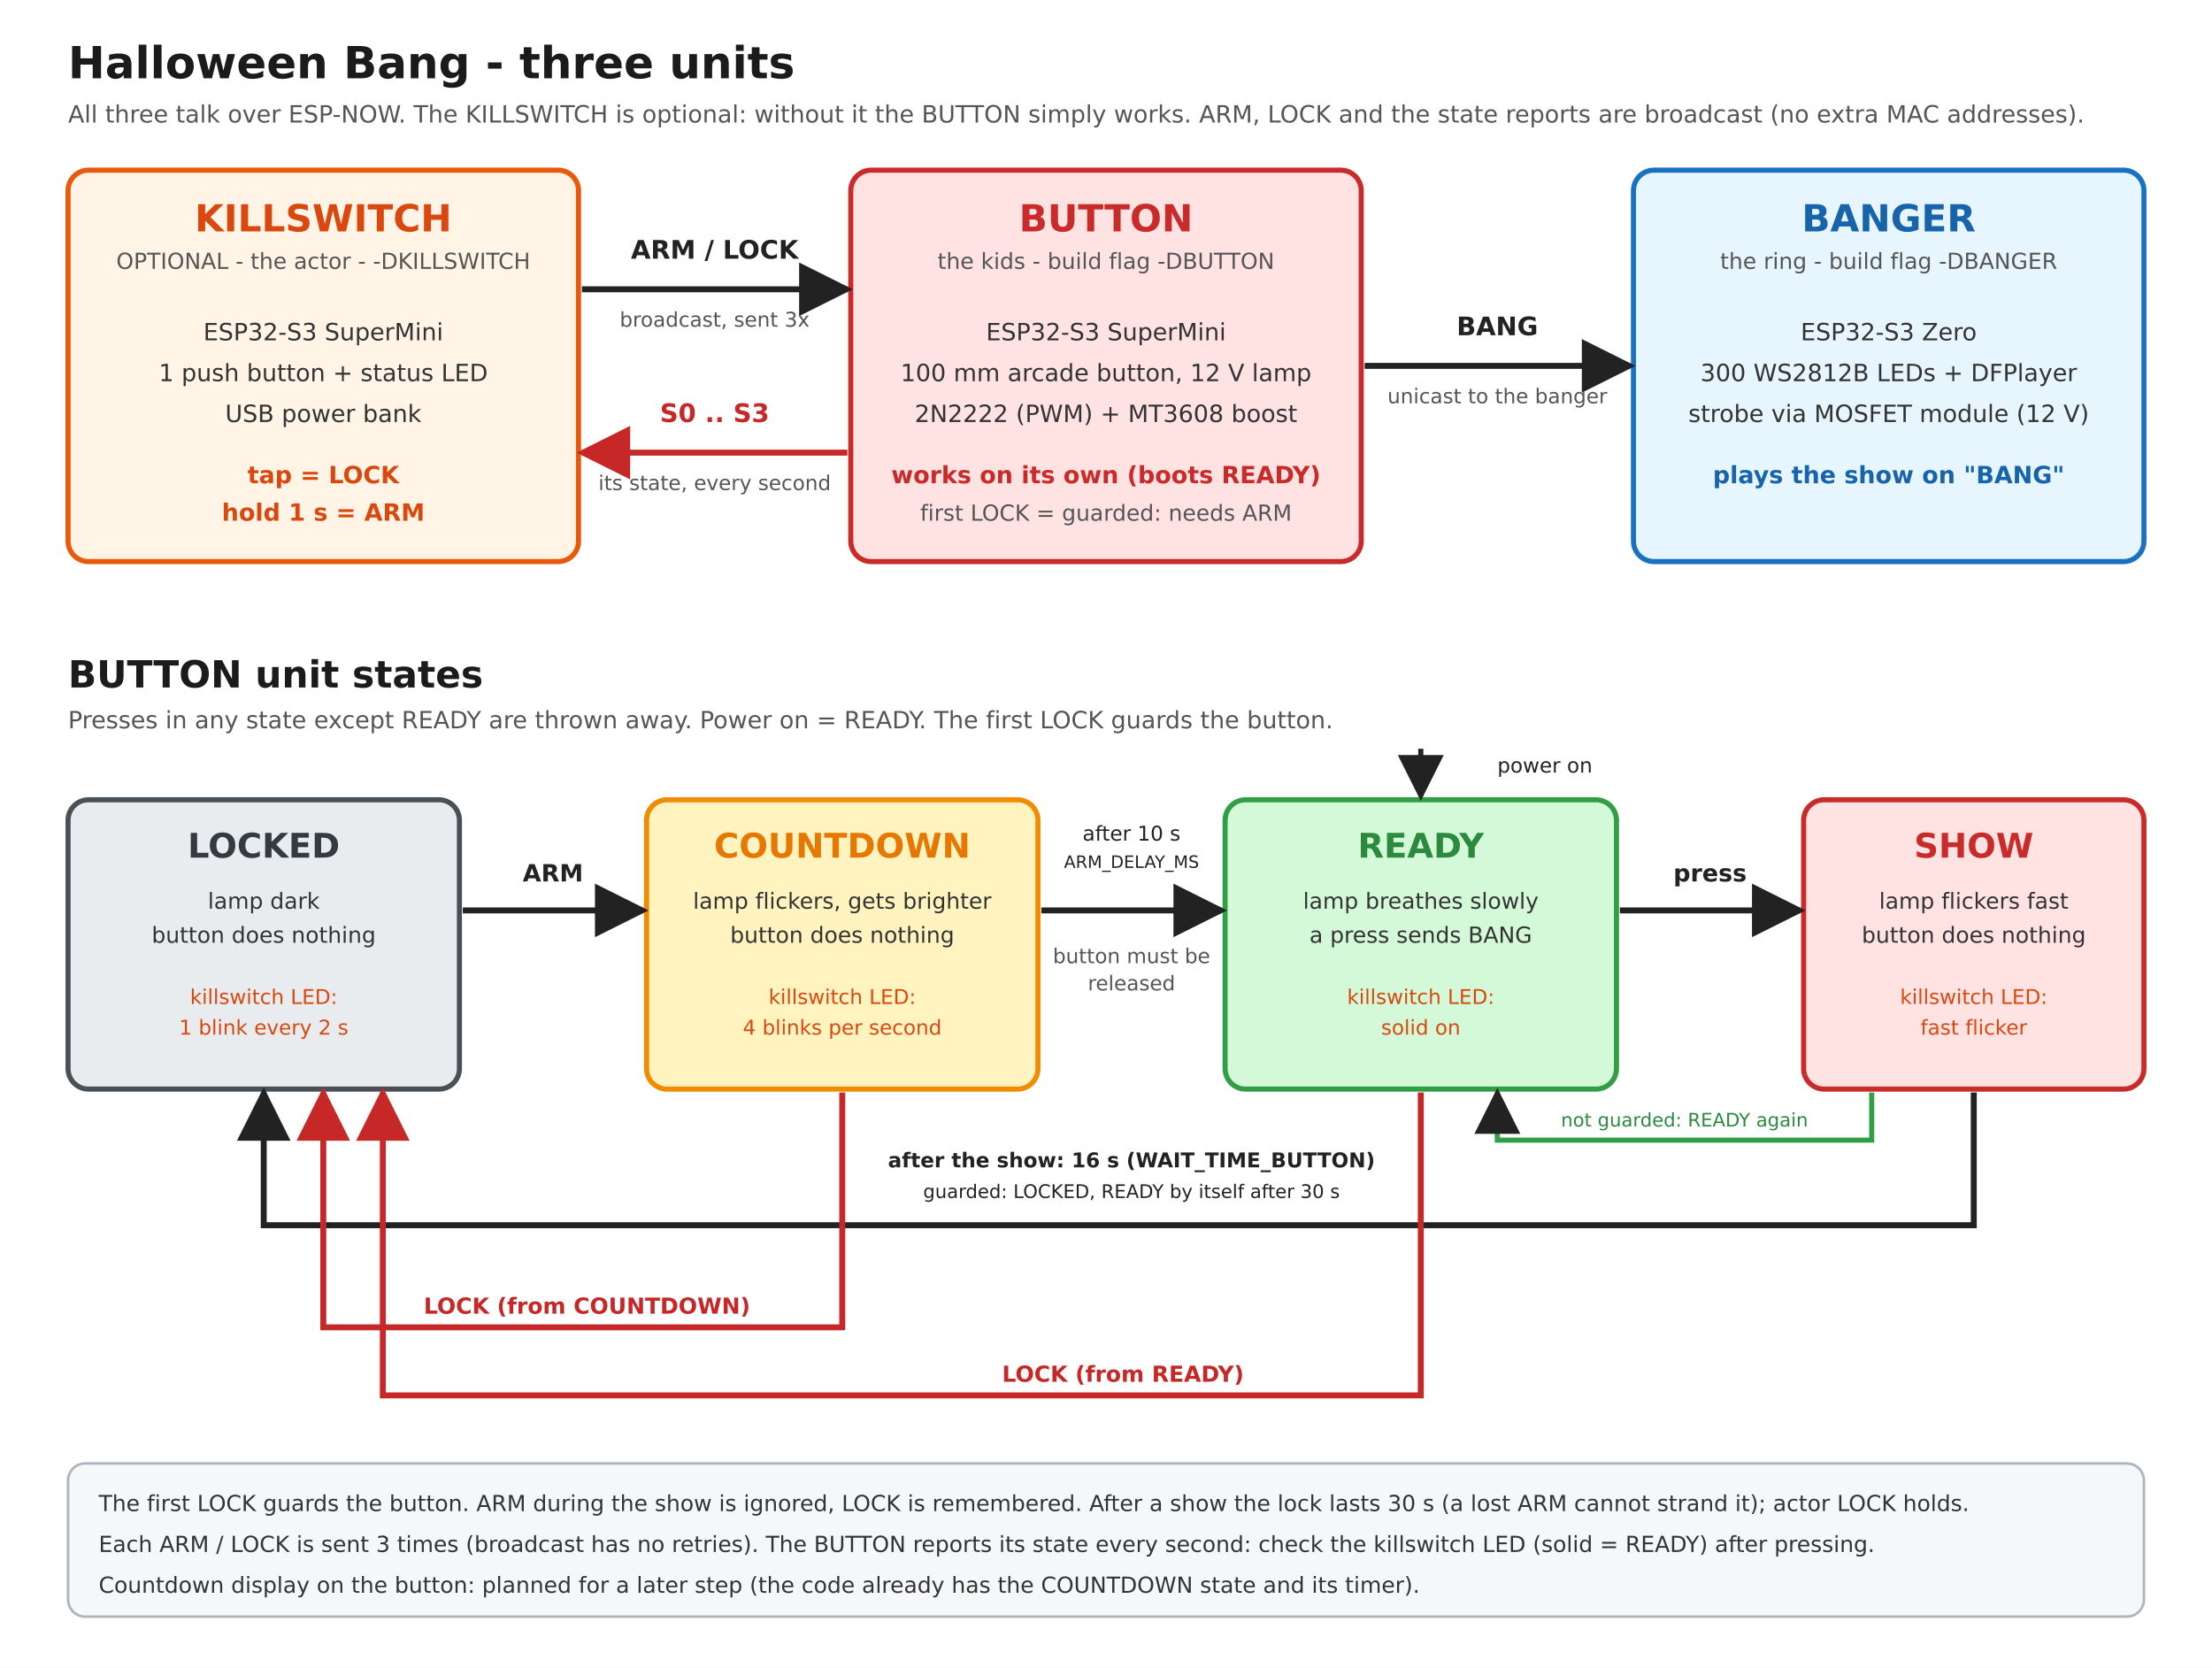
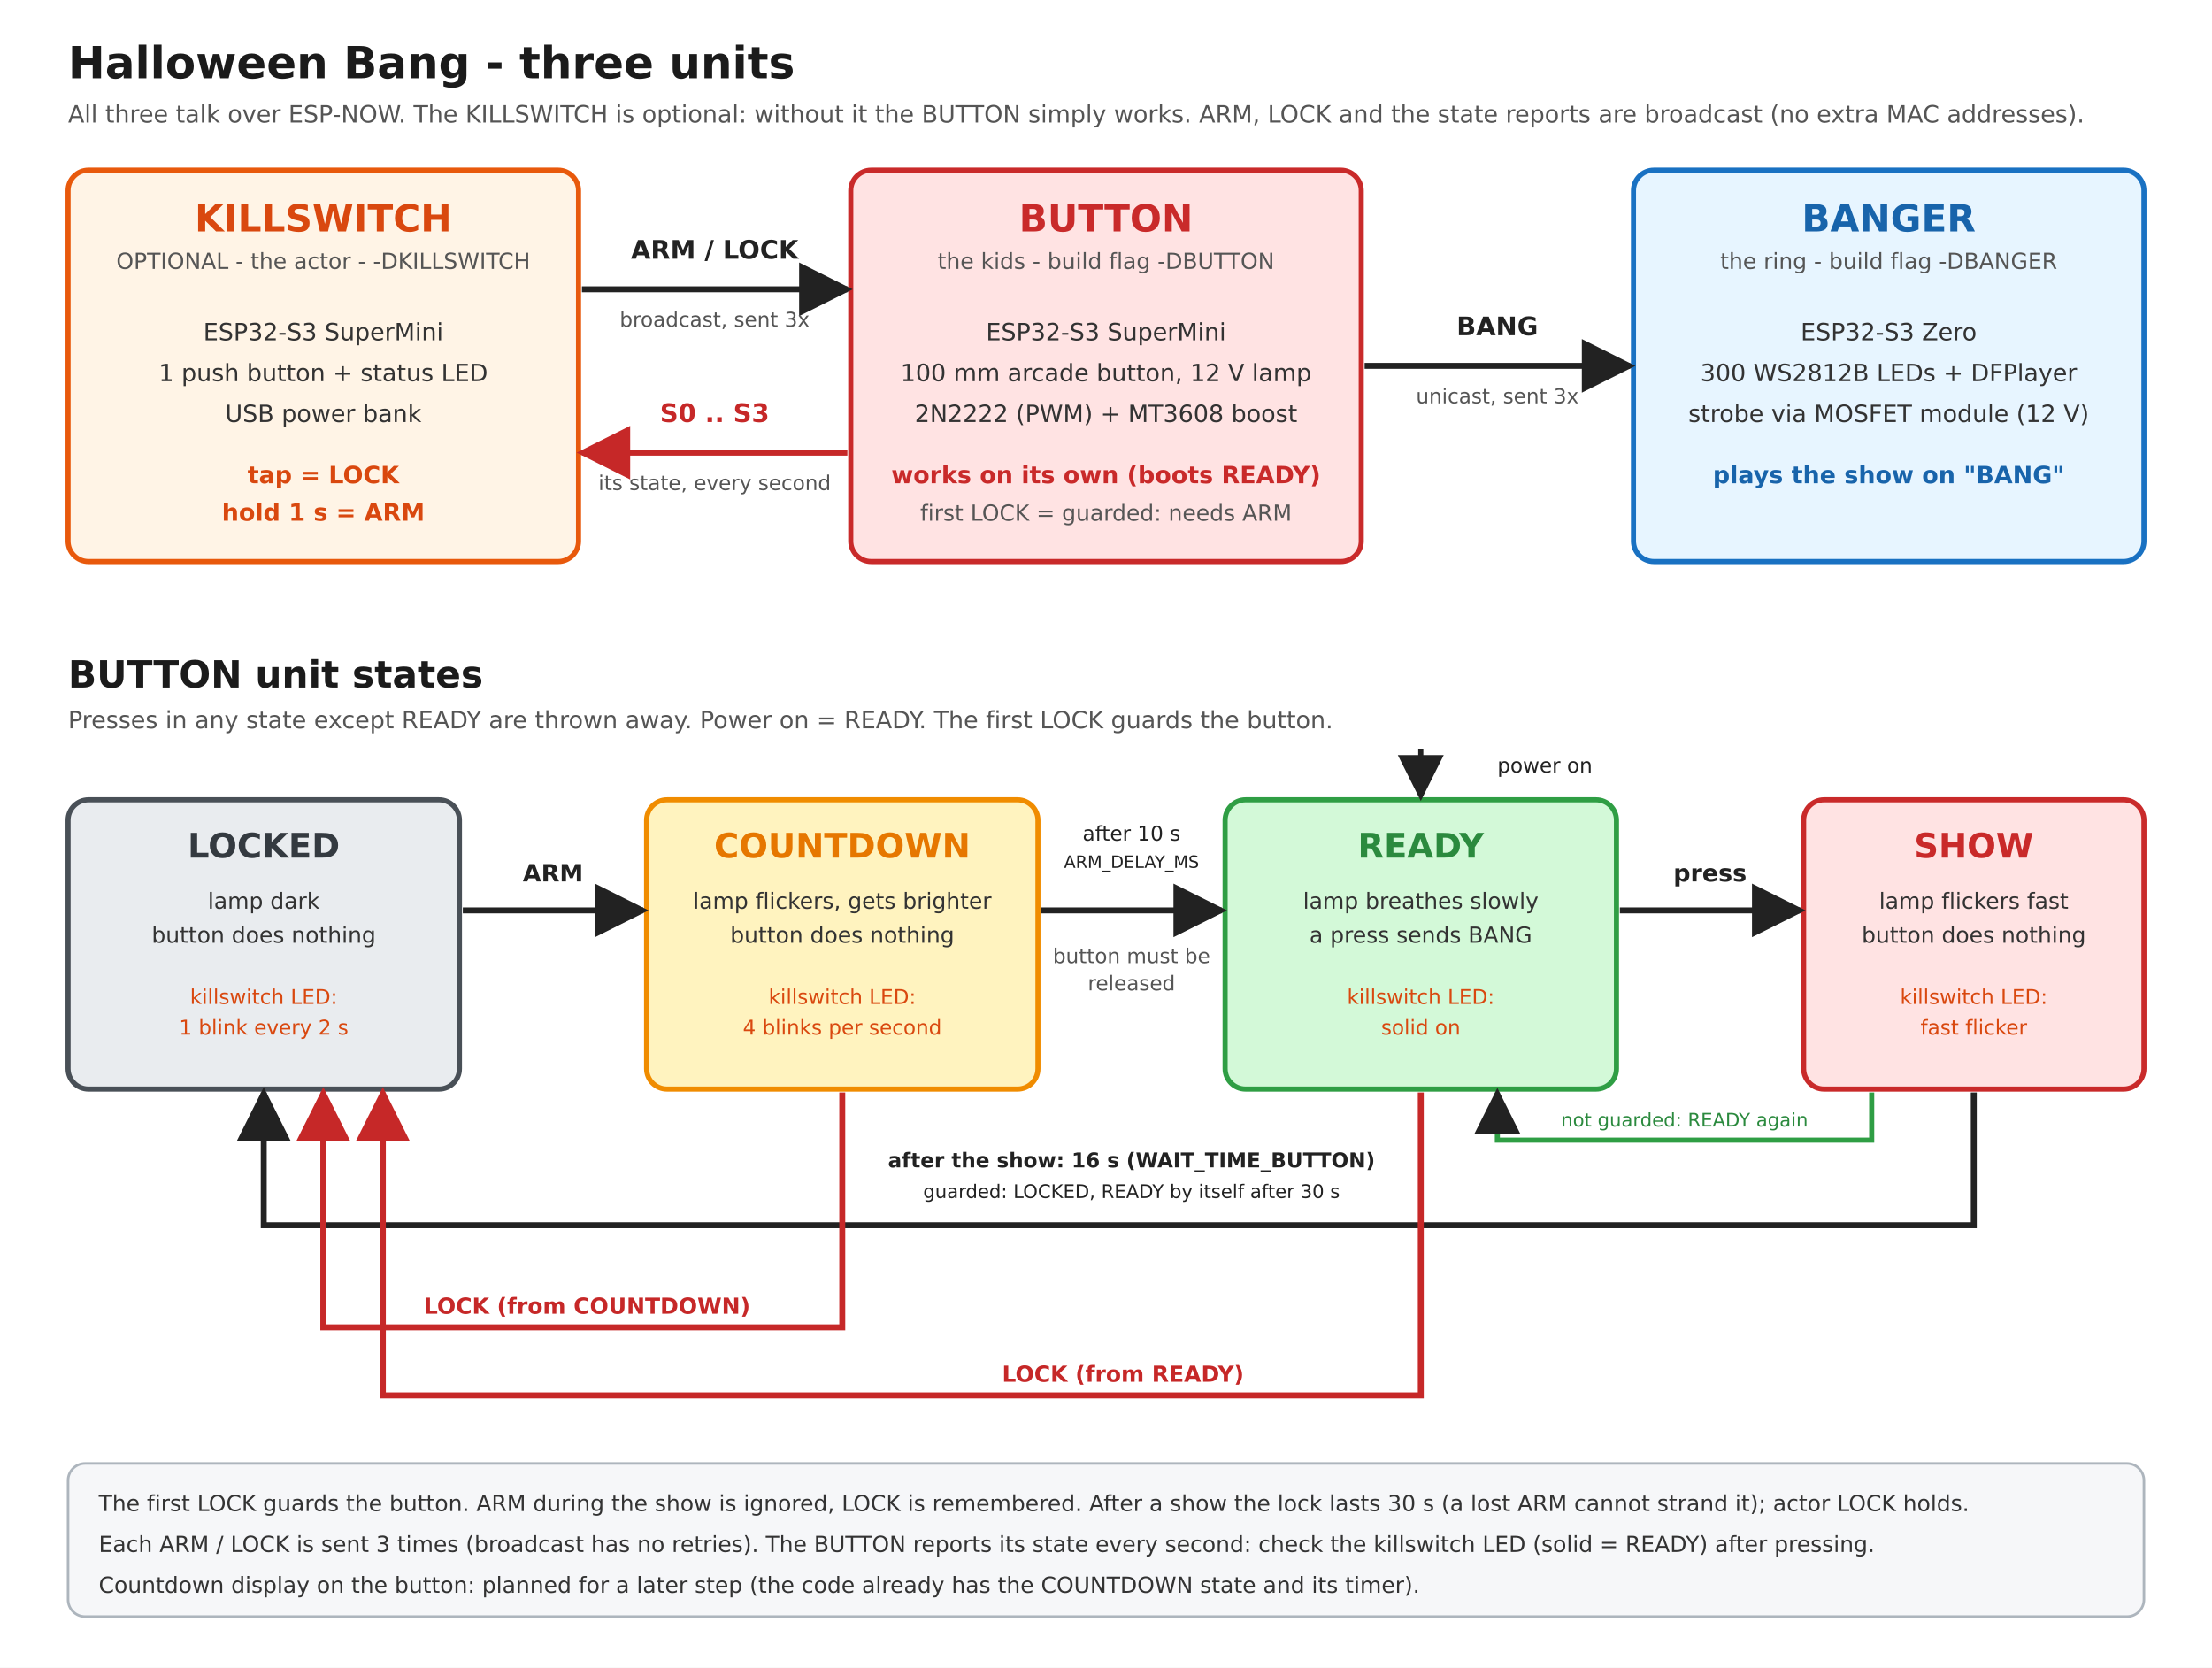
<svg xmlns="http://www.w3.org/2000/svg" viewBox="0 0 1300 980" width="1300" height="980" font-family="DejaVu Sans, Helvetica, Arial, sans-serif">
  <defs>
    <marker id="arr" viewBox="0 0 10 10" refX="9" refY="5" markerWidth="9" markerHeight="9" orient="auto-start-reverse">
      <path d="M0,0 L10,5 L0,10 z" fill="#222" />
    </marker>
    <marker id="arrr" viewBox="0 0 10 10" refX="9" refY="5" markerWidth="9" markerHeight="9" orient="auto-start-reverse">
      <path d="M0,0 L10,5 L0,10 z" fill="#c62828" />
    </marker>
  </defs>
  <rect width="1300" height="980" fill="#ffffff" />
  <text x="40" y="46" font-size="26" font-weight="bold" fill="#1b1b1b">Halloween Bang - three units</text>
  <text x="40" y="72" font-size="14" fill="#555">All three talk over ESP-NOW. The KILLSWITCH is optional: without it the BUTTON simply works. ARM, LOCK and the state reports are broadcast (no extra MAC addresses).</text>
  <rect x="40" y="100" width="300" height="230" rx="12" fill="#fff4e6" stroke="#e8590c" stroke-width="3" />
  <text x="190" y="136" font-size="22" font-weight="bold" fill="#d9480f" text-anchor="middle">KILLSWITCH</text>
  <text x="190" y="158" font-size="13" fill="#555" text-anchor="middle">OPTIONAL  -  the actor  -  -DKILLSWITCH</text>
  <text x="190" y="200" font-size="14" fill="#333" text-anchor="middle">ESP32-S3 SuperMini</text>
  <text x="190" y="224" font-size="14" fill="#333" text-anchor="middle">1 push button + status LED</text>
  <text x="190" y="248" font-size="14" fill="#333" text-anchor="middle">USB power bank</text>
  <text x="190" y="284" font-size="14" font-weight="bold" fill="#d9480f" text-anchor="middle">tap = LOCK</text>
  <text x="190" y="306" font-size="14" font-weight="bold" fill="#d9480f" text-anchor="middle">hold 1 s = ARM</text>
  <rect x="500" y="100" width="300" height="230" rx="12" fill="#ffe3e3" stroke="#c92a2a" stroke-width="3" />
  <text x="650" y="136" font-size="22" font-weight="bold" fill="#c92a2a" text-anchor="middle">BUTTON</text>
  <text x="650" y="158" font-size="13" fill="#555" text-anchor="middle">the kids  -  build flag -DBUTTON</text>
  <text x="650" y="200" font-size="14" fill="#333" text-anchor="middle">ESP32-S3 SuperMini</text>
  <text x="650" y="224" font-size="14" fill="#333" text-anchor="middle">100 mm arcade button, 12 V lamp</text>
  <text x="650" y="248" font-size="14" fill="#333" text-anchor="middle">2N2222 (PWM) + MT3608 boost</text>
  <text x="650" y="284" font-size="14" font-weight="bold" fill="#c92a2a" text-anchor="middle">works on its own (boots READY)</text>
  <text x="650" y="306" font-size="13" fill="#555" text-anchor="middle">first LOCK = guarded: needs ARM</text>
  <rect x="960" y="100" width="300" height="230" rx="12" fill="#e7f5ff" stroke="#1971c2" stroke-width="3" />
  <text x="1110" y="136" font-size="22" font-weight="bold" fill="#1864ab" text-anchor="middle">BANGER</text>
  <text x="1110" y="158" font-size="13" fill="#555" text-anchor="middle">the ring  -  build flag -DBANGER</text>
  <text x="1110" y="200" font-size="14" fill="#333" text-anchor="middle">ESP32-S3 Zero</text>
  <text x="1110" y="224" font-size="14" fill="#333" text-anchor="middle">300 WS2812B LEDs + DFPlayer</text>
  <text x="1110" y="248" font-size="14" fill="#333" text-anchor="middle">strobe via MOSFET module (12 V)</text>
  <text x="1110" y="284" font-size="14" font-weight="bold" fill="#1864ab" text-anchor="middle">plays the show on "BANG"</text>
  <line x1="342" y1="170" x2="498" y2="170" stroke="#222" stroke-width="3.5" marker-end="url(#arr)" />
  <text x="420" y="152" font-size="15" font-weight="bold" fill="#222" text-anchor="middle">ARM / LOCK</text>
  <text x="420" y="192" font-size="12" fill="#555" text-anchor="middle">broadcast, sent 3x</text>
  <line x1="498" y1="266" x2="342" y2="266" stroke="#c62828" stroke-width="3.5" marker-end="url(#arrr)" />
  <text x="420" y="248" font-size="15" font-weight="bold" fill="#c62828" text-anchor="middle">S0 .. S3</text>
  <text x="420" y="288" font-size="12" fill="#555" text-anchor="middle">its state, every second</text>
  <line x1="802" y1="215" x2="958" y2="215" stroke="#222" stroke-width="3.5" marker-end="url(#arr)" />
  <text x="880" y="197" font-size="15" font-weight="bold" fill="#222" text-anchor="middle">BANG</text>
-   <text x="880" y="237" font-size="12" fill="#555" text-anchor="middle">unicast to the banger</text>
+   <text x="880" y="237" font-size="12" fill="#555" text-anchor="middle">unicast, sent 3x</text>
  <text x="40" y="404" font-size="22" font-weight="bold" fill="#1b1b1b">BUTTON unit states</text>
  <text x="40" y="428" font-size="14" fill="#555">Presses in any state except READY are thrown away. Power on = READY. The first LOCK guards the button.</text>
  <rect x="40" y="470" width="230" height="170" rx="12" fill="#e9ecef" stroke="#495057" stroke-width="3" />
  <text x="155" y="504" font-size="20" font-weight="bold" fill="#343a40" text-anchor="middle">LOCKED</text>
  <text x="155" y="534" font-size="13" fill="#333" text-anchor="middle">lamp dark</text>
  <text x="155" y="554" font-size="13" fill="#333" text-anchor="middle">button does nothing</text>
  <text x="155" y="590" font-size="12" fill="#d9480f" text-anchor="middle">killswitch LED:</text>
  <text x="155" y="608" font-size="12" fill="#d9480f" text-anchor="middle">1 blink every 2 s</text>
  <rect x="380" y="470" width="230" height="170" rx="12" fill="#fff3bf" stroke="#f08c00" stroke-width="3" />
  <text x="495" y="504" font-size="20" font-weight="bold" fill="#e67700" text-anchor="middle">COUNTDOWN</text>
  <text x="495" y="534" font-size="13" fill="#333" text-anchor="middle">lamp flickers, gets brighter</text>
  <text x="495" y="554" font-size="13" fill="#333" text-anchor="middle">button does nothing</text>
  <text x="495" y="590" font-size="12" fill="#d9480f" text-anchor="middle">killswitch LED:</text>
  <text x="495" y="608" font-size="12" fill="#d9480f" text-anchor="middle">4 blinks per second</text>
  <rect x="720" y="470" width="230" height="170" rx="12" fill="#d3f9d8" stroke="#2f9e44" stroke-width="3" />
  <text x="835" y="504" font-size="20" font-weight="bold" fill="#2b8a3e" text-anchor="middle">READY</text>
  <text x="835" y="534" font-size="13" fill="#333" text-anchor="middle">lamp breathes slowly</text>
  <text x="835" y="554" font-size="13" fill="#333" text-anchor="middle">a press sends BANG</text>
  <text x="835" y="590" font-size="12" fill="#d9480f" text-anchor="middle">killswitch LED:</text>
  <line x1="835" y1="440" x2="835" y2="468" stroke="#222" stroke-width="3" marker-end="url(#arr)" />
  <text x="880" y="454" font-size="12" fill="#222">power on</text>
  <text x="835" y="608" font-size="12" fill="#d9480f" text-anchor="middle">solid on</text>
  <rect x="1060" y="470" width="200" height="170" rx="12" fill="#ffe3e3" stroke="#c92a2a" stroke-width="3" />
  <text x="1160" y="504" font-size="20" font-weight="bold" fill="#c92a2a" text-anchor="middle">SHOW</text>
  <text x="1160" y="534" font-size="13" fill="#333" text-anchor="middle">lamp flickers fast</text>
  <text x="1160" y="554" font-size="13" fill="#333" text-anchor="middle">button does nothing</text>
  <text x="1160" y="590" font-size="12" fill="#d9480f" text-anchor="middle">killswitch LED:</text>
  <text x="1160" y="608" font-size="12" fill="#d9480f" text-anchor="middle">fast flicker</text>
  <line x1="272" y1="535" x2="378" y2="535" stroke="#222" stroke-width="3.5" marker-end="url(#arr)" />
  <text x="325" y="518" font-size="14" font-weight="bold" fill="#222" text-anchor="middle">ARM</text>
  <line x1="612" y1="535" x2="718" y2="535" stroke="#222" stroke-width="3.5" marker-end="url(#arr)" />
  <text x="665" y="494" font-size="12" fill="#222" text-anchor="middle">after 10 s</text>
  <text x="665" y="510" font-size="10" fill="#222" text-anchor="middle">ARM_DELAY_MS</text>
  <text x="665" y="566" font-size="12" fill="#555" text-anchor="middle">button must be</text>
  <text x="665" y="582" font-size="12" fill="#555" text-anchor="middle">released</text>
  <line x1="952" y1="535" x2="1058" y2="535" stroke="#222" stroke-width="3.5" marker-end="url(#arr)" />
  <text x="1005" y="518" font-size="14" font-weight="bold" fill="#222" text-anchor="middle">press</text>
  <polyline points="1160,642 1160,720 155,720 155,642" fill="none" stroke="#222" stroke-width="3.5" marker-end="url(#arr)" />
  <text x="665" y="686" font-size="12" font-weight="bold" fill="#222" text-anchor="middle">after the show: 16 s (WAIT_TIME_BUTTON)</text>
  <text x="665" y="704" font-size="11" fill="#222" text-anchor="middle">guarded: LOCKED, READY by itself after 30 s</text>
  <polyline points="1100,642 1100,670 880,670 880,642" fill="none" stroke="#2f9e44" stroke-width="3" marker-end="url(#arr)" />
  <text x="990" y="662" font-size="11" fill="#2b8a3e" text-anchor="middle">not guarded: READY again</text>
  <polyline points="495,642 495,780 190,780 190,642" fill="none" stroke="#c62828" stroke-width="3.5" marker-end="url(#arrr)" />
  <polyline points="835,642 835,820 225,820 225,642" fill="none" stroke="#c62828" stroke-width="3.5" marker-end="url(#arrr)" />
  <text x="345" y="772" font-size="13" font-weight="bold" fill="#c62828" text-anchor="middle">LOCK (from COUNTDOWN)</text>
  <text x="660" y="812" font-size="13" font-weight="bold" fill="#c62828" text-anchor="middle">LOCK (from READY)</text>
  <rect x="40" y="860" width="1220" height="90" rx="10" fill="#f6f7f9" stroke="#adb5bd" stroke-width="1.5" />
  <text x="58" y="888" font-size="13" fill="#333">The first LOCK guards the button. ARM during the show is ignored, LOCK is remembered. After a show the lock lasts 30 s (a lost ARM cannot strand it); actor LOCK holds.</text>
  <text x="58" y="912" font-size="13" fill="#333">Each ARM / LOCK is sent 3 times (broadcast has no retries). The BUTTON reports its state every second: check the killswitch LED (solid = READY) after pressing.</text>
  <text x="58" y="936" font-size="13" fill="#333">Countdown display on the button: planned for a later step (the code already has the COUNTDOWN state and its timer).</text>
</svg>
